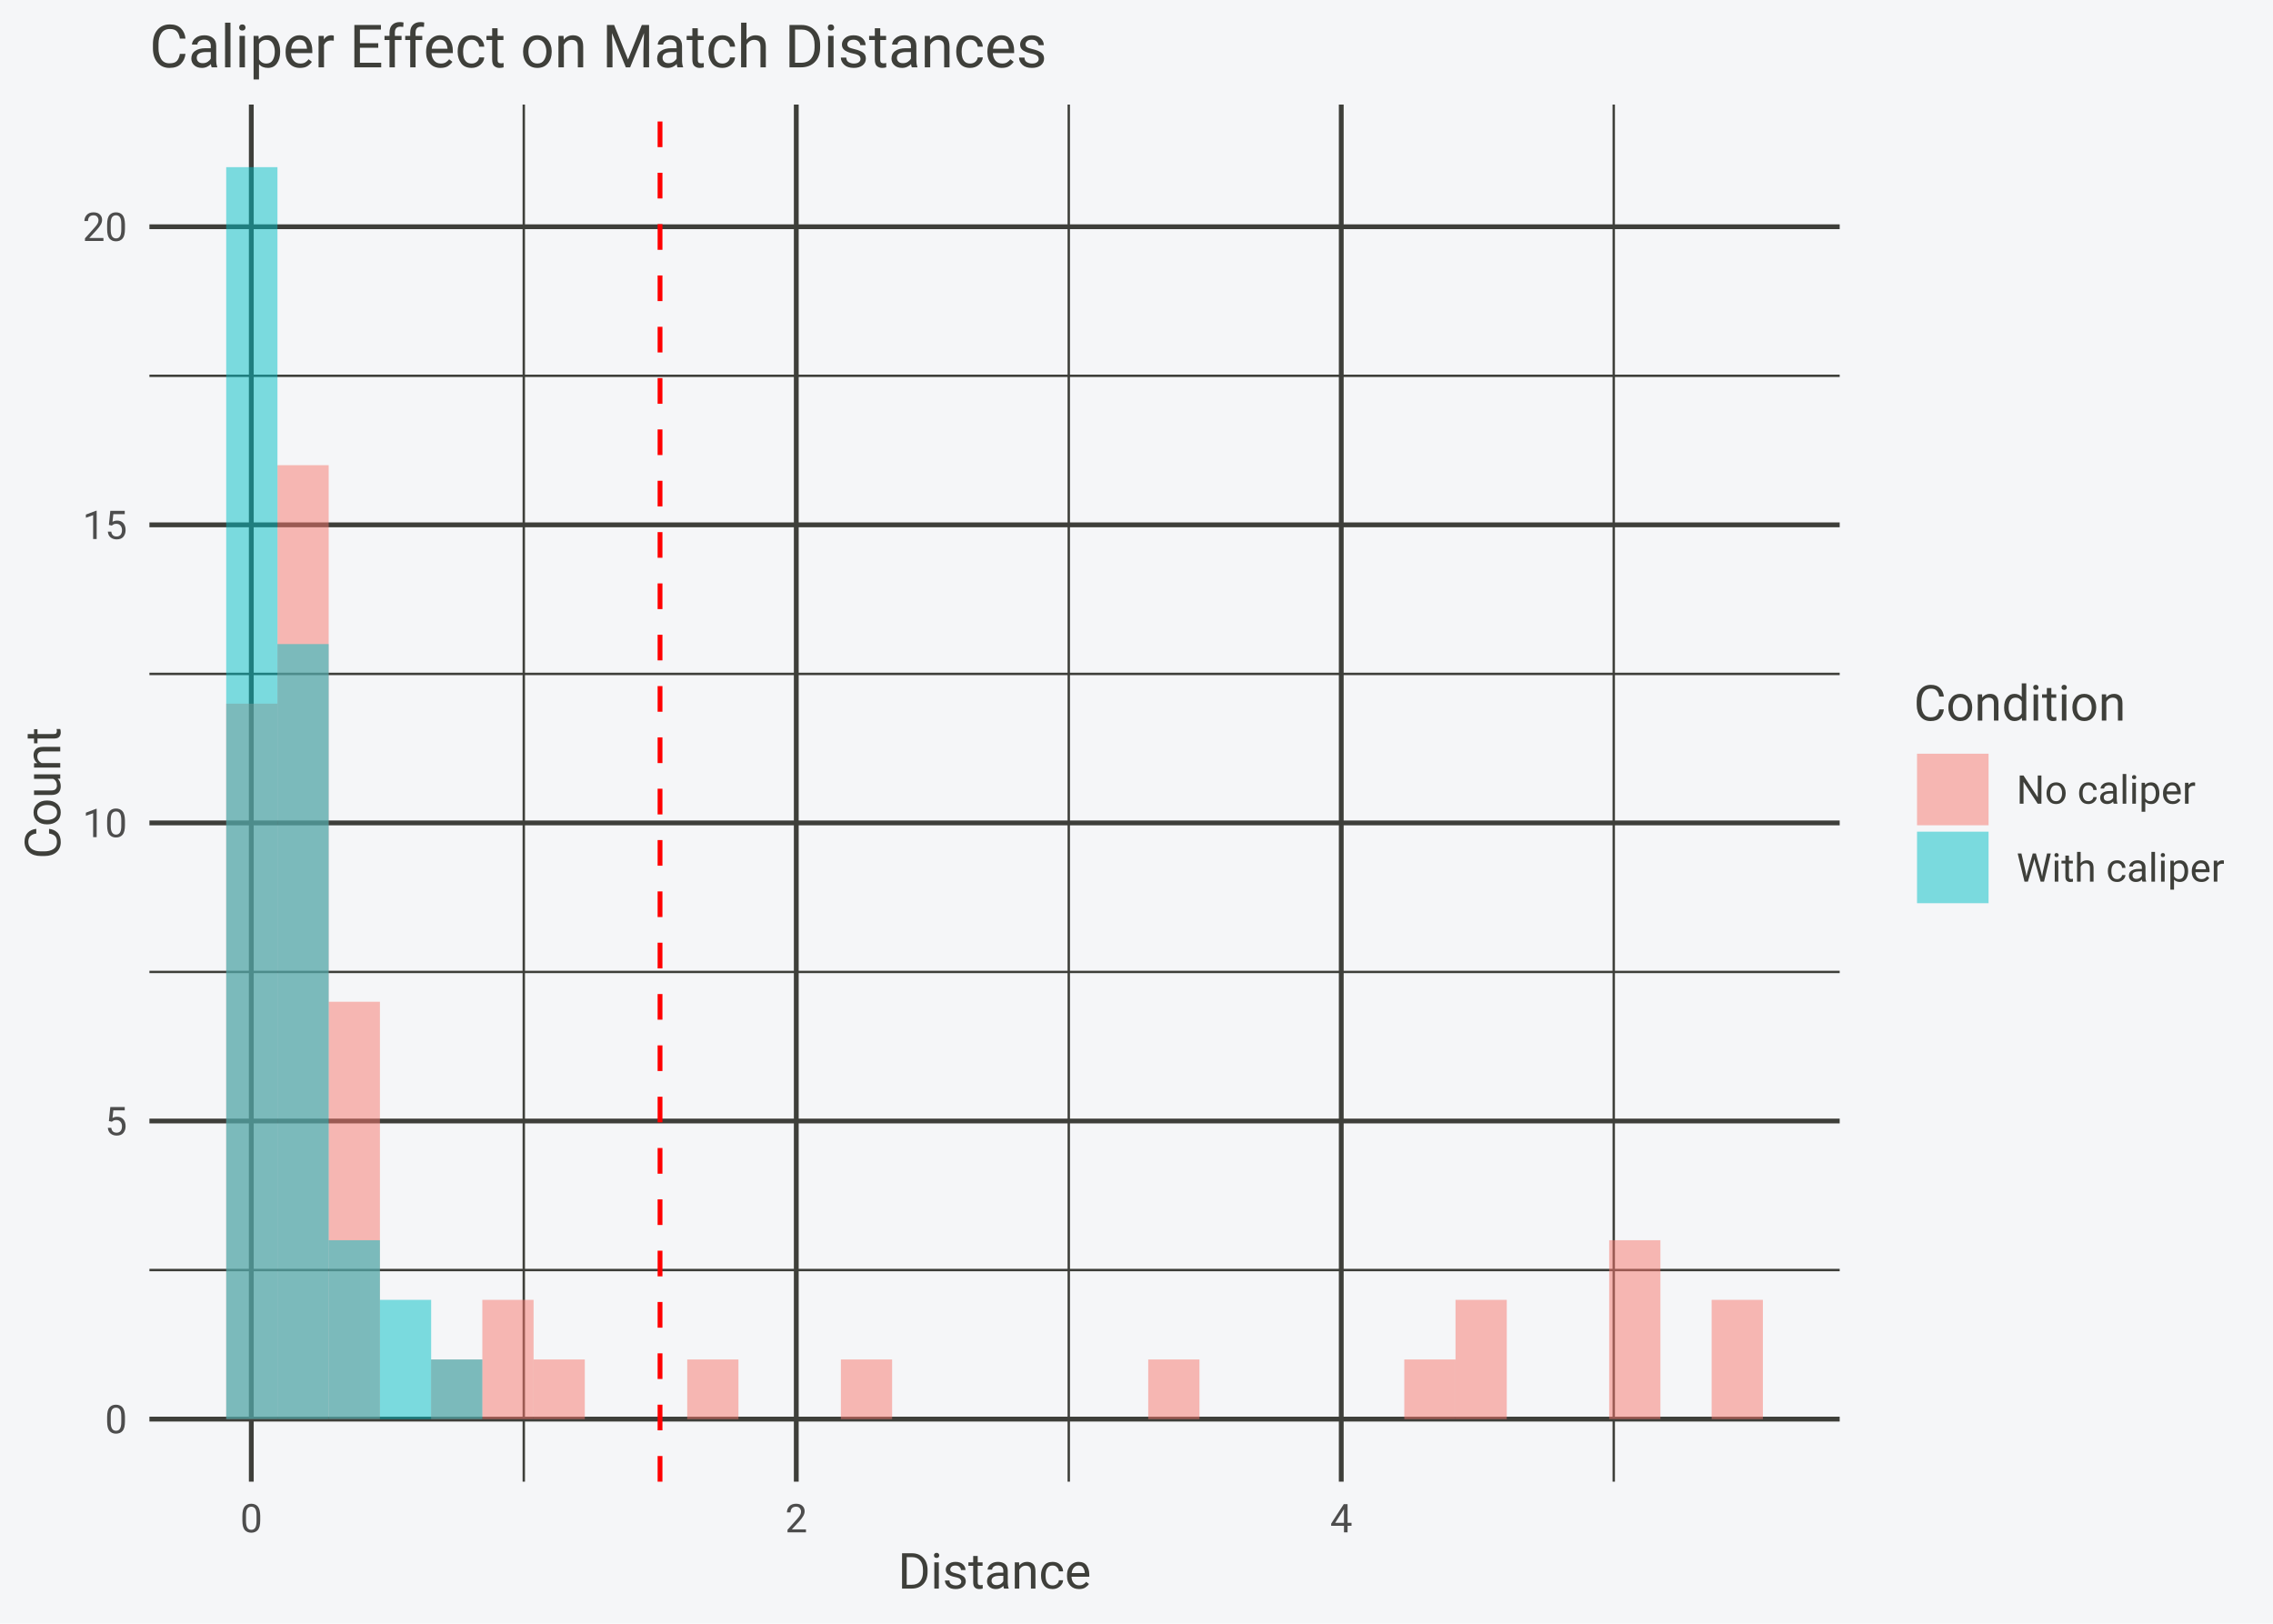
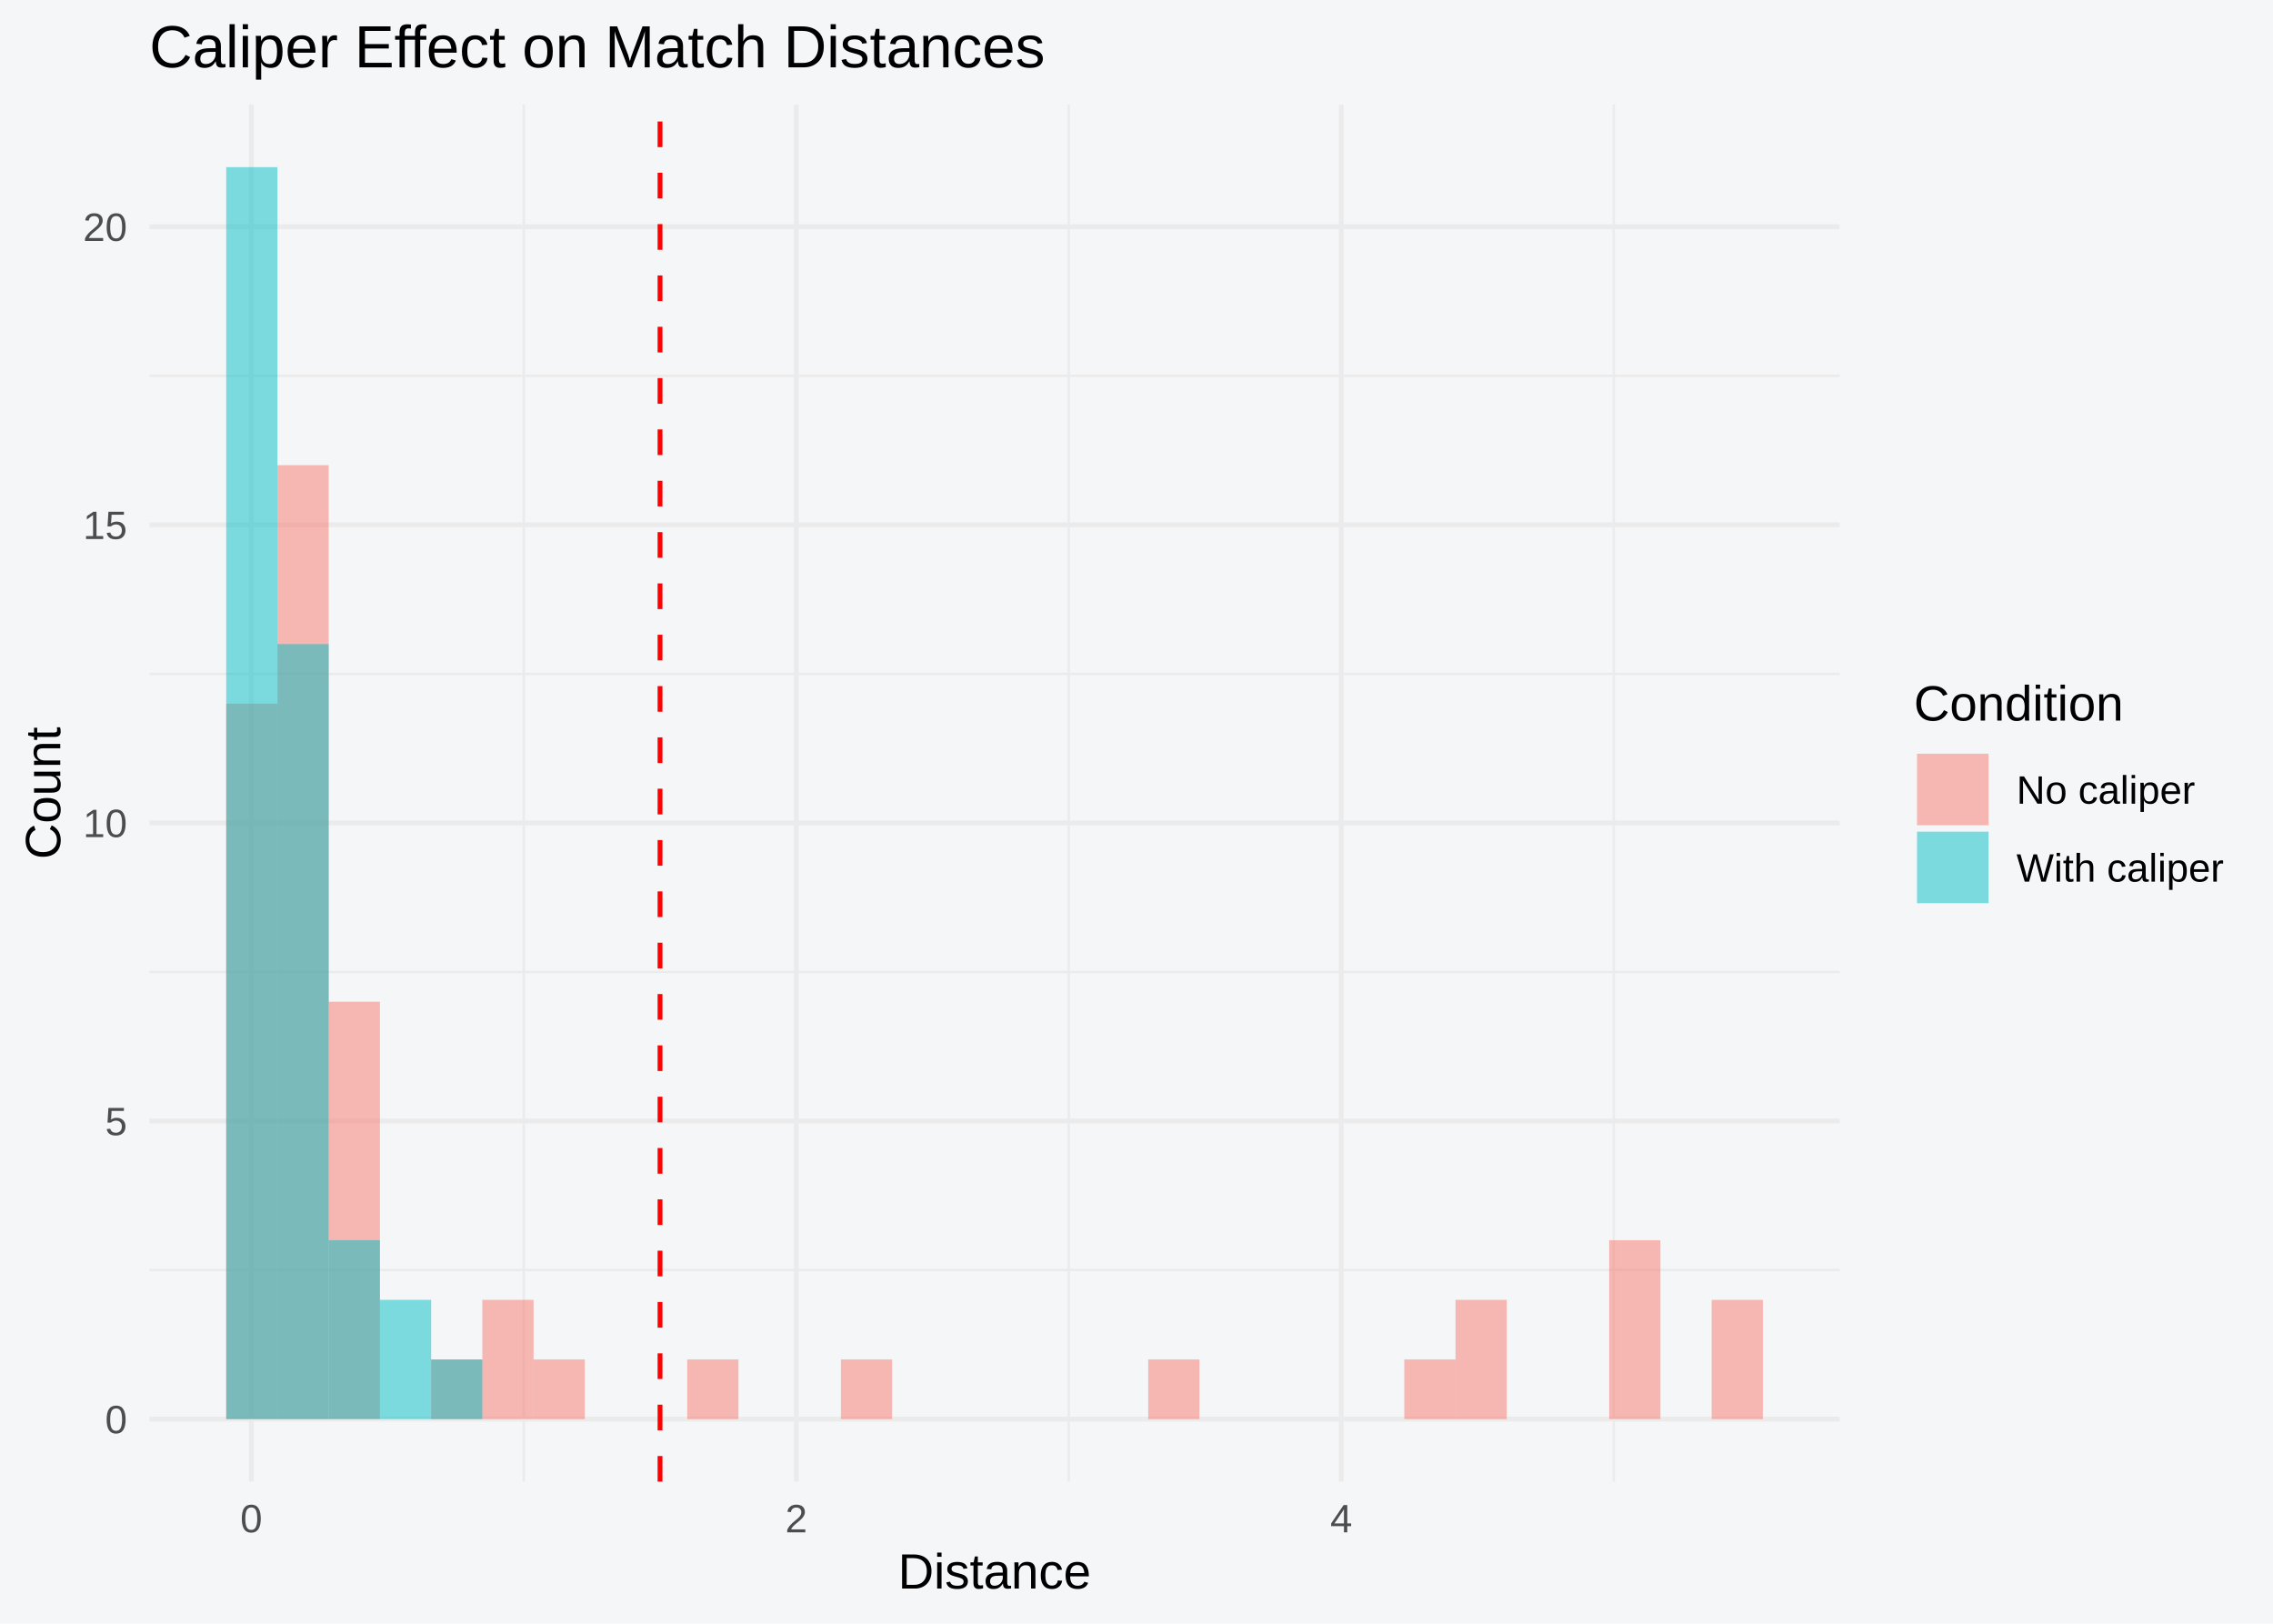
<svg xmlns="http://www.w3.org/2000/svg" width="504.00pt" height="360.00pt" viewBox="0 0 504.00 360.00">
  <g class="svglite">
    <defs>
      <style type="text/css">
-     /* theme-aware-processed */
-     .svglite line, .svglite polyline, .svglite polygon, .svglite path, .svglite circle {
+     .svglite line, .svglite polyline, .svglite polygon, .svglite path, .svglite rect, .svglite circle {
      fill: none;
-       stroke: #3E3F3A;
-       stroke-linecap: round;
-       stroke-linejoin: round;
-       stroke-miterlimit: 10.00;
-     }
-     .svglite &gt; g &gt; rect {
-       fill: none;
-       stroke: #3E3F3A;
+       stroke: #000000;
      stroke-linecap: round;
      stroke-linejoin: round;
      stroke-miterlimit: 10.00;
    }
    .svglite text {
      white-space: pre;
-       fill: #3E3F3A;
    }
    .svglite g.glyphgroup path {
      fill: inherit;
      stroke: none;
    }
  </style>
    </defs>
    <rect width="100%" height="100%" style="stroke: none; fill: #F5F6F8;" />
    <defs>
      <clipPath id="cpMC4wMHw1MDQuMDB8MC4wMHwzNjAuMDA=">
        <rect x="0.00" y="0.00" width="504.00" height="360.00" />
      </clipPath>
    </defs>
    <g clip-path="url(#cpMC4wMHw1MDQuMDB8MC4wMHwzNjAuMDA=)">
-       <rect x="0.00" y="0.00" width="504.00" height="360.00" style="stroke-width: 1.07; stroke: none;" /> fill: #F5F6F8;' /&gt;
- </g>
+       <rect x="0.00" y="0.00" width="504.00" height="360.00" style="stroke-width: 1.07; stroke: none;" />
+     </g>
    <defs>
      <clipPath id="cpMzMuMTN8NDA3LjkyfDIzLjE4fDMyOC41MA==">
        <rect x="33.13" y="23.18" width="374.79" height="305.33" />
      </clipPath>
    </defs>
    <g clip-path="url(#cpMzMuMTN8NDA3LjkyfDIzLjE4fDMyOC41MA==)">
-       <rect x="33.13" y="23.18" width="374.79" height="305.33" style="stroke-width: 1.07; stroke: none;" /> fill: #F5F6F8;' /&gt;
- <polyline points="33.13,281.58 407.92,281.58 " style="stroke-width: 0.53; stroke: #3E3F3A; stroke-linecap: butt;" />
-       <polyline points="33.13,215.49 407.92,215.49 " style="stroke-width: 0.53; stroke: #3E3F3A; stroke-linecap: butt;" />
-       <polyline points="33.13,149.41 407.92,149.41 " style="stroke-width: 0.53; stroke: #3E3F3A; stroke-linecap: butt;" />
-       <polyline points="33.13,83.32 407.92,83.32 " style="stroke-width: 0.53; stroke: #3E3F3A; stroke-linecap: butt;" />
-       <polyline points="116.14,328.50 116.14,23.18 " style="stroke-width: 0.53; stroke: #3E3F3A; stroke-linecap: butt;" />
-       <polyline points="236.98,328.50 236.98,23.18 " style="stroke-width: 0.53; stroke: #3E3F3A; stroke-linecap: butt;" />
-       <polyline points="357.82,328.50 357.82,23.18 " style="stroke-width: 0.53; stroke: #3E3F3A; stroke-linecap: butt;" />
-       <polyline points="33.13,314.63 407.92,314.63 " style="stroke-width: 1.07; stroke: #3E3F3A; stroke-linecap: butt;" />
-       <polyline points="33.13,248.54 407.92,248.54 " style="stroke-width: 1.07; stroke: #3E3F3A; stroke-linecap: butt;" />
-       <polyline points="33.13,182.45 407.92,182.45 " style="stroke-width: 1.07; stroke: #3E3F3A; stroke-linecap: butt;" />
-       <polyline points="33.13,116.36 407.92,116.36 " style="stroke-width: 1.07; stroke: #3E3F3A; stroke-linecap: butt;" />
-       <polyline points="33.13,50.27 407.92,50.27 " style="stroke-width: 1.07; stroke: #3E3F3A; stroke-linecap: butt;" />
-       <polyline points="55.72,328.50 55.72,23.18 " style="stroke-width: 1.07; stroke: #3E3F3A; stroke-linecap: butt;" />
-       <polyline points="176.56,328.50 176.56,23.18 " style="stroke-width: 1.07; stroke: #3E3F3A; stroke-linecap: butt;" />
-       <polyline points="297.40,328.50 297.40,23.18 " style="stroke-width: 1.07; stroke: #3E3F3A; stroke-linecap: butt;" />
+       <rect x="33.13" y="23.18" width="374.79" height="305.33" style="stroke-width: 1.07; stroke: none;" />
+       <polyline points="33.13,281.58 407.92,281.58 " style="stroke-width: 0.53; stroke: #EBEBEB; stroke-linecap: butt;" />
+       <polyline points="33.13,215.49 407.92,215.49 " style="stroke-width: 0.53; stroke: #EBEBEB; stroke-linecap: butt;" />
+       <polyline points="33.13,149.41 407.92,149.41 " style="stroke-width: 0.53; stroke: #EBEBEB; stroke-linecap: butt;" />
+       <polyline points="33.13,83.32 407.92,83.32 " style="stroke-width: 0.53; stroke: #EBEBEB; stroke-linecap: butt;" />
+       <polyline points="116.14,328.50 116.14,23.18 " style="stroke-width: 0.53; stroke: #EBEBEB; stroke-linecap: butt;" />
+       <polyline points="236.98,328.50 236.98,23.18 " style="stroke-width: 0.53; stroke: #EBEBEB; stroke-linecap: butt;" />
+       <polyline points="357.82,328.50 357.82,23.18 " style="stroke-width: 0.53; stroke: #EBEBEB; stroke-linecap: butt;" />
+       <polyline points="33.13,314.63 407.92,314.63 " style="stroke-width: 1.07; stroke: #EBEBEB; stroke-linecap: butt;" />
+       <polyline points="33.13,248.54 407.92,248.54 " style="stroke-width: 1.07; stroke: #EBEBEB; stroke-linecap: butt;" />
+       <polyline points="33.13,182.45 407.92,182.45 " style="stroke-width: 1.07; stroke: #EBEBEB; stroke-linecap: butt;" />
+       <polyline points="33.13,116.36 407.92,116.36 " style="stroke-width: 1.07; stroke: #EBEBEB; stroke-linecap: butt;" />
+       <polyline points="33.13,50.27 407.92,50.27 " style="stroke-width: 1.07; stroke: #EBEBEB; stroke-linecap: butt;" />
+       <polyline points="55.72,328.50 55.72,23.18 " style="stroke-width: 1.07; stroke: #EBEBEB; stroke-linecap: butt;" />
+       <polyline points="176.56,328.50 176.56,23.18 " style="stroke-width: 1.07; stroke: #EBEBEB; stroke-linecap: butt;" />
+       <polyline points="297.40,328.50 297.40,23.18 " style="stroke-width: 1.07; stroke: #EBEBEB; stroke-linecap: butt;" />
      <rect x="50.16" y="156.01" width="11.36" height="158.61" style="stroke-width: 1.07; stroke: none; stroke-linecap: butt; stroke-linejoin: miter; fill: #F8766D; fill-opacity: 0.50;" />
      <rect x="61.52" y="103.14" width="11.36" height="211.48" style="stroke-width: 1.07; stroke: none; stroke-linecap: butt; stroke-linejoin: miter; fill: #F8766D; fill-opacity: 0.50;" />
      <rect x="72.88" y="222.10" width="11.36" height="92.52" style="stroke-width: 1.07; stroke: none; stroke-linecap: butt; stroke-linejoin: miter; fill: #F8766D; fill-opacity: 0.50;" />
      <rect x="84.24" y="314.63" width="11.36" height="0.00" style="stroke-width: 1.07; stroke: none; stroke-linecap: butt; stroke-linejoin: miter; fill: #F8766D; fill-opacity: 0.50;" />
      <rect x="95.59" y="301.41" width="11.36" height="13.22" style="stroke-width: 1.07; stroke: none; stroke-linecap: butt; stroke-linejoin: miter; fill: #F8766D; fill-opacity: 0.50;" />
      <rect x="106.95" y="288.19" width="11.36" height="26.44" style="stroke-width: 1.07; stroke: none; stroke-linecap: butt; stroke-linejoin: miter; fill: #F8766D; fill-opacity: 0.50;" />
      <rect x="118.31" y="301.41" width="11.36" height="13.22" style="stroke-width: 1.07; stroke: none; stroke-linecap: butt; stroke-linejoin: miter; fill: #F8766D; fill-opacity: 0.50;" />
      <rect x="129.67" y="314.63" width="11.36" height="0.00" style="stroke-width: 1.07; stroke: none; stroke-linecap: butt; stroke-linejoin: miter; fill: #F8766D; fill-opacity: 0.50;" />
      <rect x="141.02" y="314.63" width="11.36" height="0.00" style="stroke-width: 1.07; stroke: none; stroke-linecap: butt; stroke-linejoin: miter; fill: #F8766D; fill-opacity: 0.50;" />
      <rect x="152.38" y="301.41" width="11.36" height="13.22" style="stroke-width: 1.07; stroke: none; stroke-linecap: butt; stroke-linejoin: miter; fill: #F8766D; fill-opacity: 0.50;" />
      <rect x="163.74" y="314.63" width="11.36" height="0.00" style="stroke-width: 1.07; stroke: none; stroke-linecap: butt; stroke-linejoin: miter; fill: #F8766D; fill-opacity: 0.50;" />
      <rect x="175.09" y="314.63" width="11.36" height="0.00" style="stroke-width: 1.07; stroke: none; stroke-linecap: butt; stroke-linejoin: miter; fill: #F8766D; fill-opacity: 0.50;" />
      <rect x="186.45" y="301.41" width="11.36" height="13.22" style="stroke-width: 1.07; stroke: none; stroke-linecap: butt; stroke-linejoin: miter; fill: #F8766D; fill-opacity: 0.50;" />
      <rect x="197.81" y="314.63" width="11.36" height="0.00" style="stroke-width: 1.07; stroke: none; stroke-linecap: butt; stroke-linejoin: miter; fill: #F8766D; fill-opacity: 0.50;" />
      <rect x="209.17" y="314.63" width="11.36" height="0.00" style="stroke-width: 1.07; stroke: none; stroke-linecap: butt; stroke-linejoin: miter; fill: #F8766D; fill-opacity: 0.50;" />
      <rect x="220.52" y="314.63" width="11.36" height="0.00" style="stroke-width: 1.07; stroke: none; stroke-linecap: butt; stroke-linejoin: miter; fill: #F8766D; fill-opacity: 0.50;" />
      <rect x="231.88" y="314.63" width="11.36" height="0.00" style="stroke-width: 1.07; stroke: none; stroke-linecap: butt; stroke-linejoin: miter; fill: #F8766D; fill-opacity: 0.50;" />
      <rect x="243.24" y="314.63" width="11.36" height="0.00" style="stroke-width: 1.07; stroke: none; stroke-linecap: butt; stroke-linejoin: miter; fill: #F8766D; fill-opacity: 0.50;" />
      <rect x="254.60" y="301.41" width="11.36" height="13.22" style="stroke-width: 1.07; stroke: none; stroke-linecap: butt; stroke-linejoin: miter; fill: #F8766D; fill-opacity: 0.50;" />
      <rect x="265.95" y="314.63" width="11.36" height="0.00" style="stroke-width: 1.07; stroke: none; stroke-linecap: butt; stroke-linejoin: miter; fill: #F8766D; fill-opacity: 0.50;" />
      <rect x="277.31" y="314.63" width="11.36" height="0.00" style="stroke-width: 1.07; stroke: none; stroke-linecap: butt; stroke-linejoin: miter; fill: #F8766D; fill-opacity: 0.50;" />
      <rect x="288.67" y="314.63" width="11.36" height="0.00" style="stroke-width: 1.07; stroke: none; stroke-linecap: butt; stroke-linejoin: miter; fill: #F8766D; fill-opacity: 0.50;" />
      <rect x="300.03" y="314.63" width="11.36" height="0.00" style="stroke-width: 1.07; stroke: none; stroke-linecap: butt; stroke-linejoin: miter; fill: #F8766D; fill-opacity: 0.50;" />
      <rect x="311.38" y="301.41" width="11.36" height="13.22" style="stroke-width: 1.07; stroke: none; stroke-linecap: butt; stroke-linejoin: miter; fill: #F8766D; fill-opacity: 0.50;" />
      <rect x="322.74" y="288.19" width="11.36" height="26.44" style="stroke-width: 1.07; stroke: none; stroke-linecap: butt; stroke-linejoin: miter; fill: #F8766D; fill-opacity: 0.50;" />
      <rect x="334.10" y="314.63" width="11.36" height="0.00" style="stroke-width: 1.07; stroke: none; stroke-linecap: butt; stroke-linejoin: miter; fill: #F8766D; fill-opacity: 0.50;" />
      <rect x="345.46" y="314.63" width="11.36" height="0.00" style="stroke-width: 1.07; stroke: none; stroke-linecap: butt; stroke-linejoin: miter; fill: #F8766D; fill-opacity: 0.50;" />
      <rect x="356.81" y="274.97" width="11.36" height="39.65" style="stroke-width: 1.07; stroke: none; stroke-linecap: butt; stroke-linejoin: miter; fill: #F8766D; fill-opacity: 0.50;" />
      <rect x="368.17" y="314.63" width="11.36" height="0.00" style="stroke-width: 1.07; stroke: none; stroke-linecap: butt; stroke-linejoin: miter; fill: #F8766D; fill-opacity: 0.50;" />
      <rect x="379.53" y="288.19" width="11.36" height="26.44" style="stroke-width: 1.07; stroke: none; stroke-linecap: butt; stroke-linejoin: miter; fill: #F8766D; fill-opacity: 0.50;" />
      <rect x="50.16" y="37.06" width="11.36" height="277.57" style="stroke-width: 1.07; stroke: none; stroke-linecap: butt; stroke-linejoin: miter; fill: #00BFC4; fill-opacity: 0.50;" />
      <rect x="61.52" y="142.80" width="11.36" height="171.83" style="stroke-width: 1.07; stroke: none; stroke-linecap: butt; stroke-linejoin: miter; fill: #00BFC4; fill-opacity: 0.50;" />
      <rect x="72.88" y="274.97" width="11.36" height="39.65" style="stroke-width: 1.07; stroke: none; stroke-linecap: butt; stroke-linejoin: miter; fill: #00BFC4; fill-opacity: 0.50;" />
      <rect x="84.24" y="288.19" width="11.36" height="26.44" style="stroke-width: 1.07; stroke: none; stroke-linecap: butt; stroke-linejoin: miter; fill: #00BFC4; fill-opacity: 0.50;" />
      <rect x="95.59" y="301.41" width="11.36" height="13.22" style="stroke-width: 1.07; stroke: none; stroke-linecap: butt; stroke-linejoin: miter; fill: #00BFC4; fill-opacity: 0.50;" />
      <rect x="106.95" y="314.63" width="11.36" height="0.00" style="stroke-width: 1.07; stroke: none; stroke-linecap: butt; stroke-linejoin: miter; fill: #00BFC4; fill-opacity: 0.50;" />
      <rect x="118.31" y="314.63" width="11.36" height="0.00" style="stroke-width: 1.07; stroke: none; stroke-linecap: butt; stroke-linejoin: miter; fill: #00BFC4; fill-opacity: 0.50;" />
      <rect x="129.67" y="314.63" width="11.36" height="0.00" style="stroke-width: 1.07; stroke: none; stroke-linecap: butt; stroke-linejoin: miter; fill: #00BFC4; fill-opacity: 0.50;" />
      <rect x="141.02" y="314.63" width="11.36" height="0.00" style="stroke-width: 1.07; stroke: none; stroke-linecap: butt; stroke-linejoin: miter; fill: #00BFC4; fill-opacity: 0.50;" />
      <rect x="152.38" y="314.63" width="11.36" height="0.00" style="stroke-width: 1.07; stroke: none; stroke-linecap: butt; stroke-linejoin: miter; fill: #00BFC4; fill-opacity: 0.50;" />
      <rect x="163.74" y="314.63" width="11.36" height="0.00" style="stroke-width: 1.07; stroke: none; stroke-linecap: butt; stroke-linejoin: miter; fill: #00BFC4; fill-opacity: 0.50;" />
      <rect x="175.09" y="314.63" width="11.36" height="0.00" style="stroke-width: 1.07; stroke: none; stroke-linecap: butt; stroke-linejoin: miter; fill: #00BFC4; fill-opacity: 0.50;" />
      <rect x="186.45" y="314.63" width="11.36" height="0.00" style="stroke-width: 1.07; stroke: none; stroke-linecap: butt; stroke-linejoin: miter; fill: #00BFC4; fill-opacity: 0.50;" />
      <rect x="197.81" y="314.63" width="11.36" height="0.00" style="stroke-width: 1.07; stroke: none; stroke-linecap: butt; stroke-linejoin: miter; fill: #00BFC4; fill-opacity: 0.50;" />
      <rect x="209.17" y="314.63" width="11.36" height="0.00" style="stroke-width: 1.07; stroke: none; stroke-linecap: butt; stroke-linejoin: miter; fill: #00BFC4; fill-opacity: 0.50;" />
      <rect x="220.52" y="314.63" width="11.36" height="0.00" style="stroke-width: 1.07; stroke: none; stroke-linecap: butt; stroke-linejoin: miter; fill: #00BFC4; fill-opacity: 0.50;" />
      <rect x="231.88" y="314.63" width="11.36" height="0.00" style="stroke-width: 1.07; stroke: none; stroke-linecap: butt; stroke-linejoin: miter; fill: #00BFC4; fill-opacity: 0.50;" />
      <rect x="243.24" y="314.63" width="11.36" height="0.00" style="stroke-width: 1.07; stroke: none; stroke-linecap: butt; stroke-linejoin: miter; fill: #00BFC4; fill-opacity: 0.50;" />
      <rect x="254.60" y="314.63" width="11.36" height="0.00" style="stroke-width: 1.07; stroke: none; stroke-linecap: butt; stroke-linejoin: miter; fill: #00BFC4; fill-opacity: 0.50;" />
      <rect x="265.95" y="314.63" width="11.36" height="0.00" style="stroke-width: 1.07; stroke: none; stroke-linecap: butt; stroke-linejoin: miter; fill: #00BFC4; fill-opacity: 0.50;" />
      <rect x="277.31" y="314.63" width="11.36" height="0.00" style="stroke-width: 1.07; stroke: none; stroke-linecap: butt; stroke-linejoin: miter; fill: #00BFC4; fill-opacity: 0.50;" />
      <rect x="288.67" y="314.63" width="11.36" height="0.00" style="stroke-width: 1.07; stroke: none; stroke-linecap: butt; stroke-linejoin: miter; fill: #00BFC4; fill-opacity: 0.50;" />
      <rect x="300.03" y="314.63" width="11.36" height="0.00" style="stroke-width: 1.07; stroke: none; stroke-linecap: butt; stroke-linejoin: miter; fill: #00BFC4; fill-opacity: 0.50;" />
      <rect x="311.38" y="314.63" width="11.36" height="0.00" style="stroke-width: 1.07; stroke: none; stroke-linecap: butt; stroke-linejoin: miter; fill: #00BFC4; fill-opacity: 0.50;" />
      <rect x="322.74" y="314.63" width="11.36" height="0.00" style="stroke-width: 1.07; stroke: none; stroke-linecap: butt; stroke-linejoin: miter; fill: #00BFC4; fill-opacity: 0.50;" />
      <rect x="334.10" y="314.63" width="11.36" height="0.00" style="stroke-width: 1.07; stroke: none; stroke-linecap: butt; stroke-linejoin: miter; fill: #00BFC4; fill-opacity: 0.50;" />
      <rect x="345.46" y="314.63" width="11.36" height="0.00" style="stroke-width: 1.07; stroke: none; stroke-linecap: butt; stroke-linejoin: miter; fill: #00BFC4; fill-opacity: 0.50;" />
      <rect x="356.81" y="314.63" width="11.36" height="0.00" style="stroke-width: 1.07; stroke: none; stroke-linecap: butt; stroke-linejoin: miter; fill: #00BFC4; fill-opacity: 0.50;" />
      <rect x="368.17" y="314.63" width="11.36" height="0.00" style="stroke-width: 1.07; stroke: none; stroke-linecap: butt; stroke-linejoin: miter; fill: #00BFC4; fill-opacity: 0.50;" />
      <rect x="379.53" y="314.63" width="11.36" height="0.00" style="stroke-width: 1.07; stroke: none; stroke-linecap: butt; stroke-linejoin: miter; fill: #00BFC4; fill-opacity: 0.50;" />
      <line x1="146.35" y1="328.50" x2="146.35" y2="23.18" style="stroke-width: 1.07; stroke: #FF0000; stroke-dasharray: 5.69,5.69; stroke-linecap: butt;" />
    </g>
    <g clip-path="url(#cpMC4wMHw1MDQuMDB8MC4wMHwzNjAuMDA=)">
-       <text x="28.20" y="317.78" text-anchor="end" style="font-size: 8.80px;fill: #4D4D4D; font-family: &quot;Roboto&quot;, -apple-system, BlinkMacSystemFont, &quot;Segoe UI&quot;, system-ui, sans-serif;" textLength="4.89px" lengthAdjust="spacingAndGlyphs">0</text>
-       <text x="28.20" y="251.69" text-anchor="end" style="font-size: 8.80px;fill: #4D4D4D; font-family: &quot;Roboto&quot;, -apple-system, BlinkMacSystemFont, &quot;Segoe UI&quot;, system-ui, sans-serif;" textLength="4.89px" lengthAdjust="spacingAndGlyphs">5</text>
-       <text x="28.20" y="185.60" text-anchor="end" style="font-size: 8.80px;fill: #4D4D4D; font-family: &quot;Roboto&quot;, -apple-system, BlinkMacSystemFont, &quot;Segoe UI&quot;, system-ui, sans-serif;" textLength="9.78px" lengthAdjust="spacingAndGlyphs">10</text>
-       <text x="28.20" y="119.51" text-anchor="end" style="font-size: 8.80px;fill: #4D4D4D; font-family: &quot;Roboto&quot;, -apple-system, BlinkMacSystemFont, &quot;Segoe UI&quot;, system-ui, sans-serif;" textLength="9.78px" lengthAdjust="spacingAndGlyphs">15</text>
-       <text x="28.20" y="53.42" text-anchor="end" style="font-size: 8.80px;fill: #4D4D4D; font-family: &quot;Roboto&quot;, -apple-system, BlinkMacSystemFont, &quot;Segoe UI&quot;, system-ui, sans-serif;" textLength="9.78px" lengthAdjust="spacingAndGlyphs">20</text>
-       <text x="55.72" y="339.74" text-anchor="middle" style="font-size: 8.80px;fill: #4D4D4D; font-family: &quot;Roboto&quot;, -apple-system, BlinkMacSystemFont, &quot;Segoe UI&quot;, system-ui, sans-serif;" textLength="4.89px" lengthAdjust="spacingAndGlyphs">0</text>
-       <text x="176.56" y="339.74" text-anchor="middle" style="font-size: 8.80px;fill: #4D4D4D; font-family: &quot;Roboto&quot;, -apple-system, BlinkMacSystemFont, &quot;Segoe UI&quot;, system-ui, sans-serif;" textLength="4.89px" lengthAdjust="spacingAndGlyphs">2</text>
-       <text x="297.40" y="339.74" text-anchor="middle" style="font-size: 8.80px;fill: #4D4D4D; font-family: &quot;Roboto&quot;, -apple-system, BlinkMacSystemFont, &quot;Segoe UI&quot;, system-ui, sans-serif;" textLength="4.89px" lengthAdjust="spacingAndGlyphs">4</text>
-       <text x="220.52" y="352.20" text-anchor="middle" style="font-size: 11.00px; font-family: &quot;Roboto&quot;, -apple-system, BlinkMacSystemFont, &quot;Segoe UI&quot;, system-ui, sans-serif;" textLength="42.81px" lengthAdjust="spacingAndGlyphs">Distance</text>
-       <text transform="translate(13.36,175.84) rotate(-90)" text-anchor="middle" style="font-size: 11.00px; font-family: &quot;Roboto&quot;, -apple-system, BlinkMacSystemFont, &quot;Segoe UI&quot;, system-ui, sans-serif;" textLength="29.38px" lengthAdjust="spacingAndGlyphs">Count</text>
-       <rect x="418.88" y="145.24" width="79.64" height="61.19" style="stroke-width: 1.07; stroke: none;" /> fill: #F5F6F8;' /&gt;
- <text x="424.36" y="159.76" style="font-size: 11.00px; font-family: &quot;Roboto&quot;, -apple-system, BlinkMacSystemFont, &quot;Segoe UI&quot;, system-ui, sans-serif;" textLength="46.50px" lengthAdjust="spacingAndGlyphs">Condition</text>
+       <text x="28.20" y="317.78" text-anchor="end" style="font-size: 8.80px;fill: #4D4D4D; font-family: &quot;Arial&quot;;" textLength="4.89px" lengthAdjust="spacingAndGlyphs">0</text>
+       <text x="28.20" y="251.69" text-anchor="end" style="font-size: 8.80px;fill: #4D4D4D; font-family: &quot;Arial&quot;;" textLength="4.89px" lengthAdjust="spacingAndGlyphs">5</text>
+       <text x="28.20" y="185.60" text-anchor="end" style="font-size: 8.80px;fill: #4D4D4D; font-family: &quot;Arial&quot;;" textLength="9.78px" lengthAdjust="spacingAndGlyphs">10</text>
+       <text x="28.20" y="119.51" text-anchor="end" style="font-size: 8.80px;fill: #4D4D4D; font-family: &quot;Arial&quot;;" textLength="9.78px" lengthAdjust="spacingAndGlyphs">15</text>
+       <text x="28.20" y="53.42" text-anchor="end" style="font-size: 8.80px;fill: #4D4D4D; font-family: &quot;Arial&quot;;" textLength="9.78px" lengthAdjust="spacingAndGlyphs">20</text>
+       <text x="55.72" y="339.74" text-anchor="middle" style="font-size: 8.80px;fill: #4D4D4D; font-family: &quot;Arial&quot;;" textLength="4.89px" lengthAdjust="spacingAndGlyphs">0</text>
+       <text x="176.56" y="339.74" text-anchor="middle" style="font-size: 8.80px;fill: #4D4D4D; font-family: &quot;Arial&quot;;" textLength="4.89px" lengthAdjust="spacingAndGlyphs">2</text>
+       <text x="297.40" y="339.74" text-anchor="middle" style="font-size: 8.80px;fill: #4D4D4D; font-family: &quot;Arial&quot;;" textLength="4.89px" lengthAdjust="spacingAndGlyphs">4</text>
+       <text x="220.52" y="352.20" text-anchor="middle" style="font-size: 11.00px; font-family: &quot;Arial&quot;;" textLength="42.81px" lengthAdjust="spacingAndGlyphs">Distance</text>
+       <text transform="translate(13.36,175.84) rotate(-90)" text-anchor="middle" style="font-size: 11.00px; font-family: &quot;Arial&quot;;" textLength="29.38px" lengthAdjust="spacingAndGlyphs">Count</text>
+       <rect x="418.88" y="145.24" width="79.64" height="61.19" style="stroke-width: 1.07; stroke: none;" />
+       <text x="424.36" y="159.76" style="font-size: 11.00px; font-family: &quot;Arial&quot;;" textLength="46.50px" lengthAdjust="spacingAndGlyphs">Condition</text>
      <rect x="425.07" y="167.11" width="15.86" height="15.86" style="stroke-width: 1.07; stroke: none; stroke-linecap: butt; stroke-linejoin: miter; fill: #F8766D; fill-opacity: 0.50;" />
      <rect x="425.07" y="184.39" width="15.86" height="15.86" style="stroke-width: 1.07; stroke: none; stroke-linecap: butt; stroke-linejoin: miter; fill: #00BFC4; fill-opacity: 0.50;" />
-       <text x="447.12" y="178.19" style="font-size: 8.80px; font-family: &quot;Roboto&quot;, -apple-system, BlinkMacSystemFont, &quot;Segoe UI&quot;, system-ui, sans-serif;" textLength="39.59px" lengthAdjust="spacingAndGlyphs">No caliper</text>
-       <text x="447.12" y="195.47" style="font-size: 8.80px; font-family: &quot;Roboto&quot;, -apple-system, BlinkMacSystemFont, &quot;Segoe UI&quot;, system-ui, sans-serif;" textLength="45.92px" lengthAdjust="spacingAndGlyphs">With caliper</text>
-       <text x="33.13" y="14.93" style="font-size: 13.20px; font-family: &quot;Roboto&quot;, -apple-system, BlinkMacSystemFont, &quot;Segoe UI&quot;, system-ui, sans-serif;" textLength="198.30px" lengthAdjust="spacingAndGlyphs">Caliper Effect on Match Distances</text>
+       <text x="447.12" y="178.19" style="font-size: 8.80px; font-family: &quot;Arial&quot;;" textLength="39.59px" lengthAdjust="spacingAndGlyphs">No caliper</text>
+       <text x="447.12" y="195.47" style="font-size: 8.80px; font-family: &quot;Arial&quot;;" textLength="45.92px" lengthAdjust="spacingAndGlyphs">With caliper</text>
+       <text x="33.13" y="14.93" style="font-size: 13.20px; font-family: &quot;Arial&quot;;" textLength="198.30px" lengthAdjust="spacingAndGlyphs">Caliper Effect on Match Distances</text>
    </g>
  </g>
</svg>
